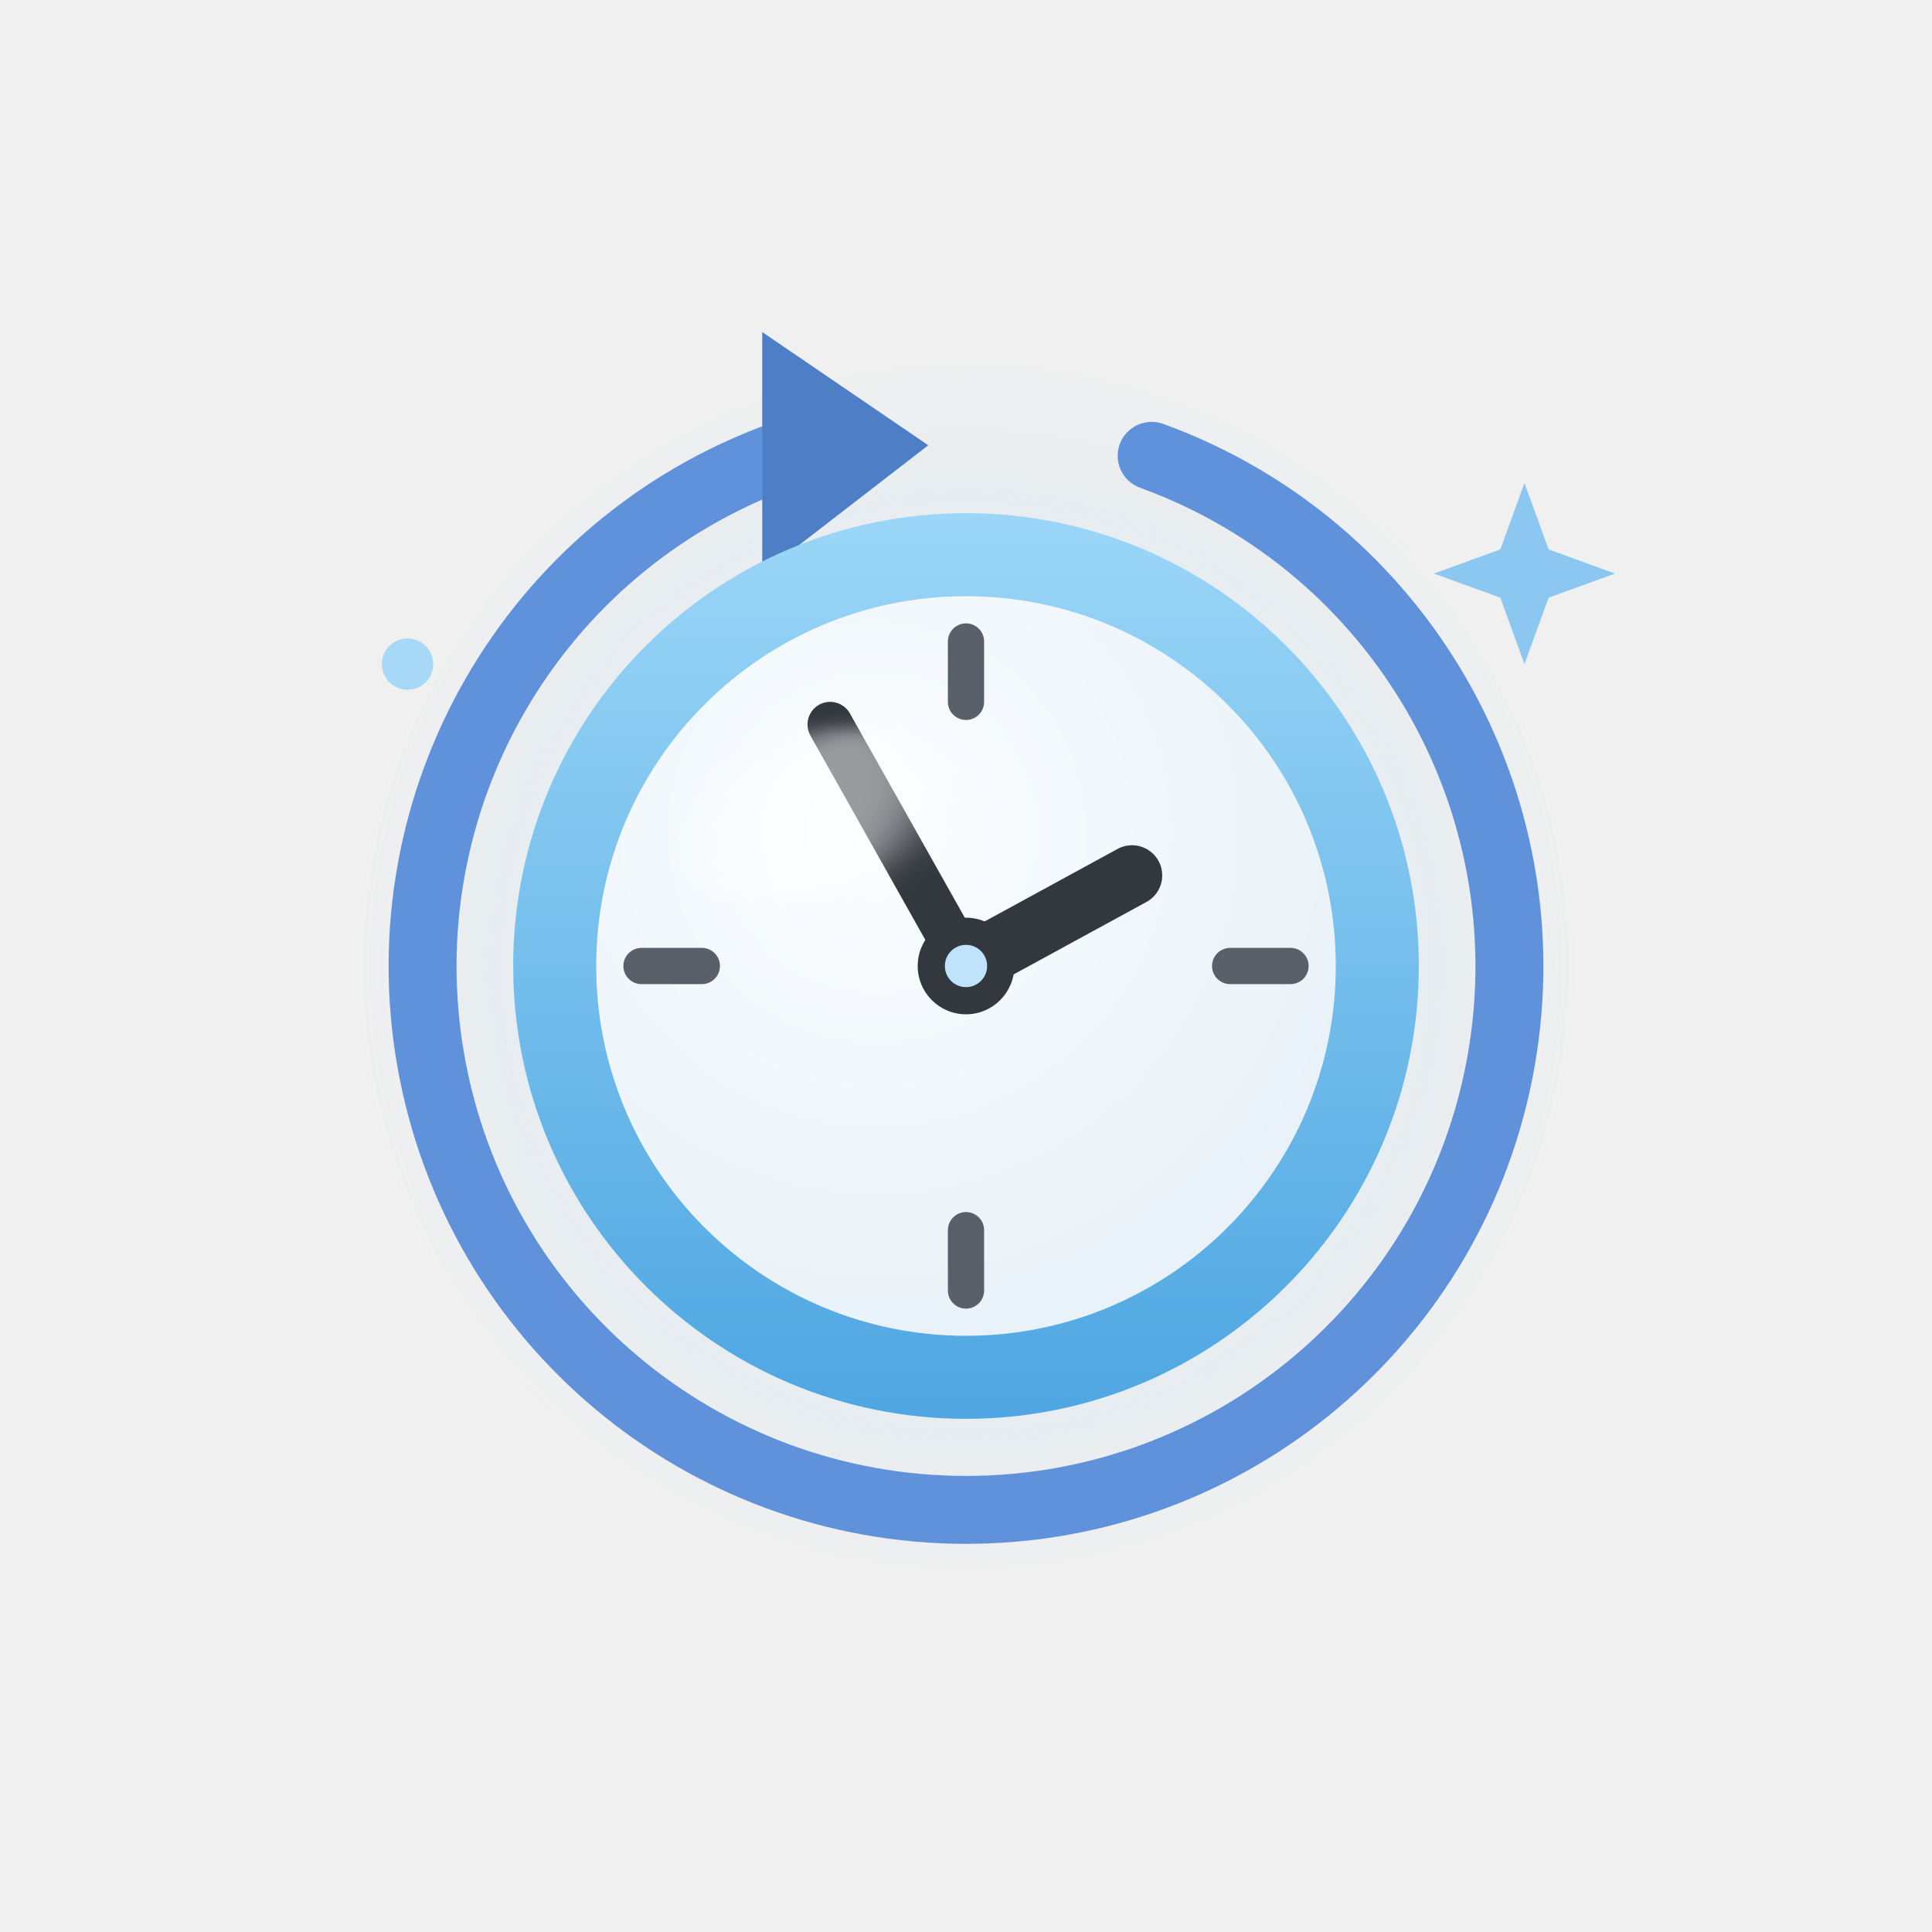
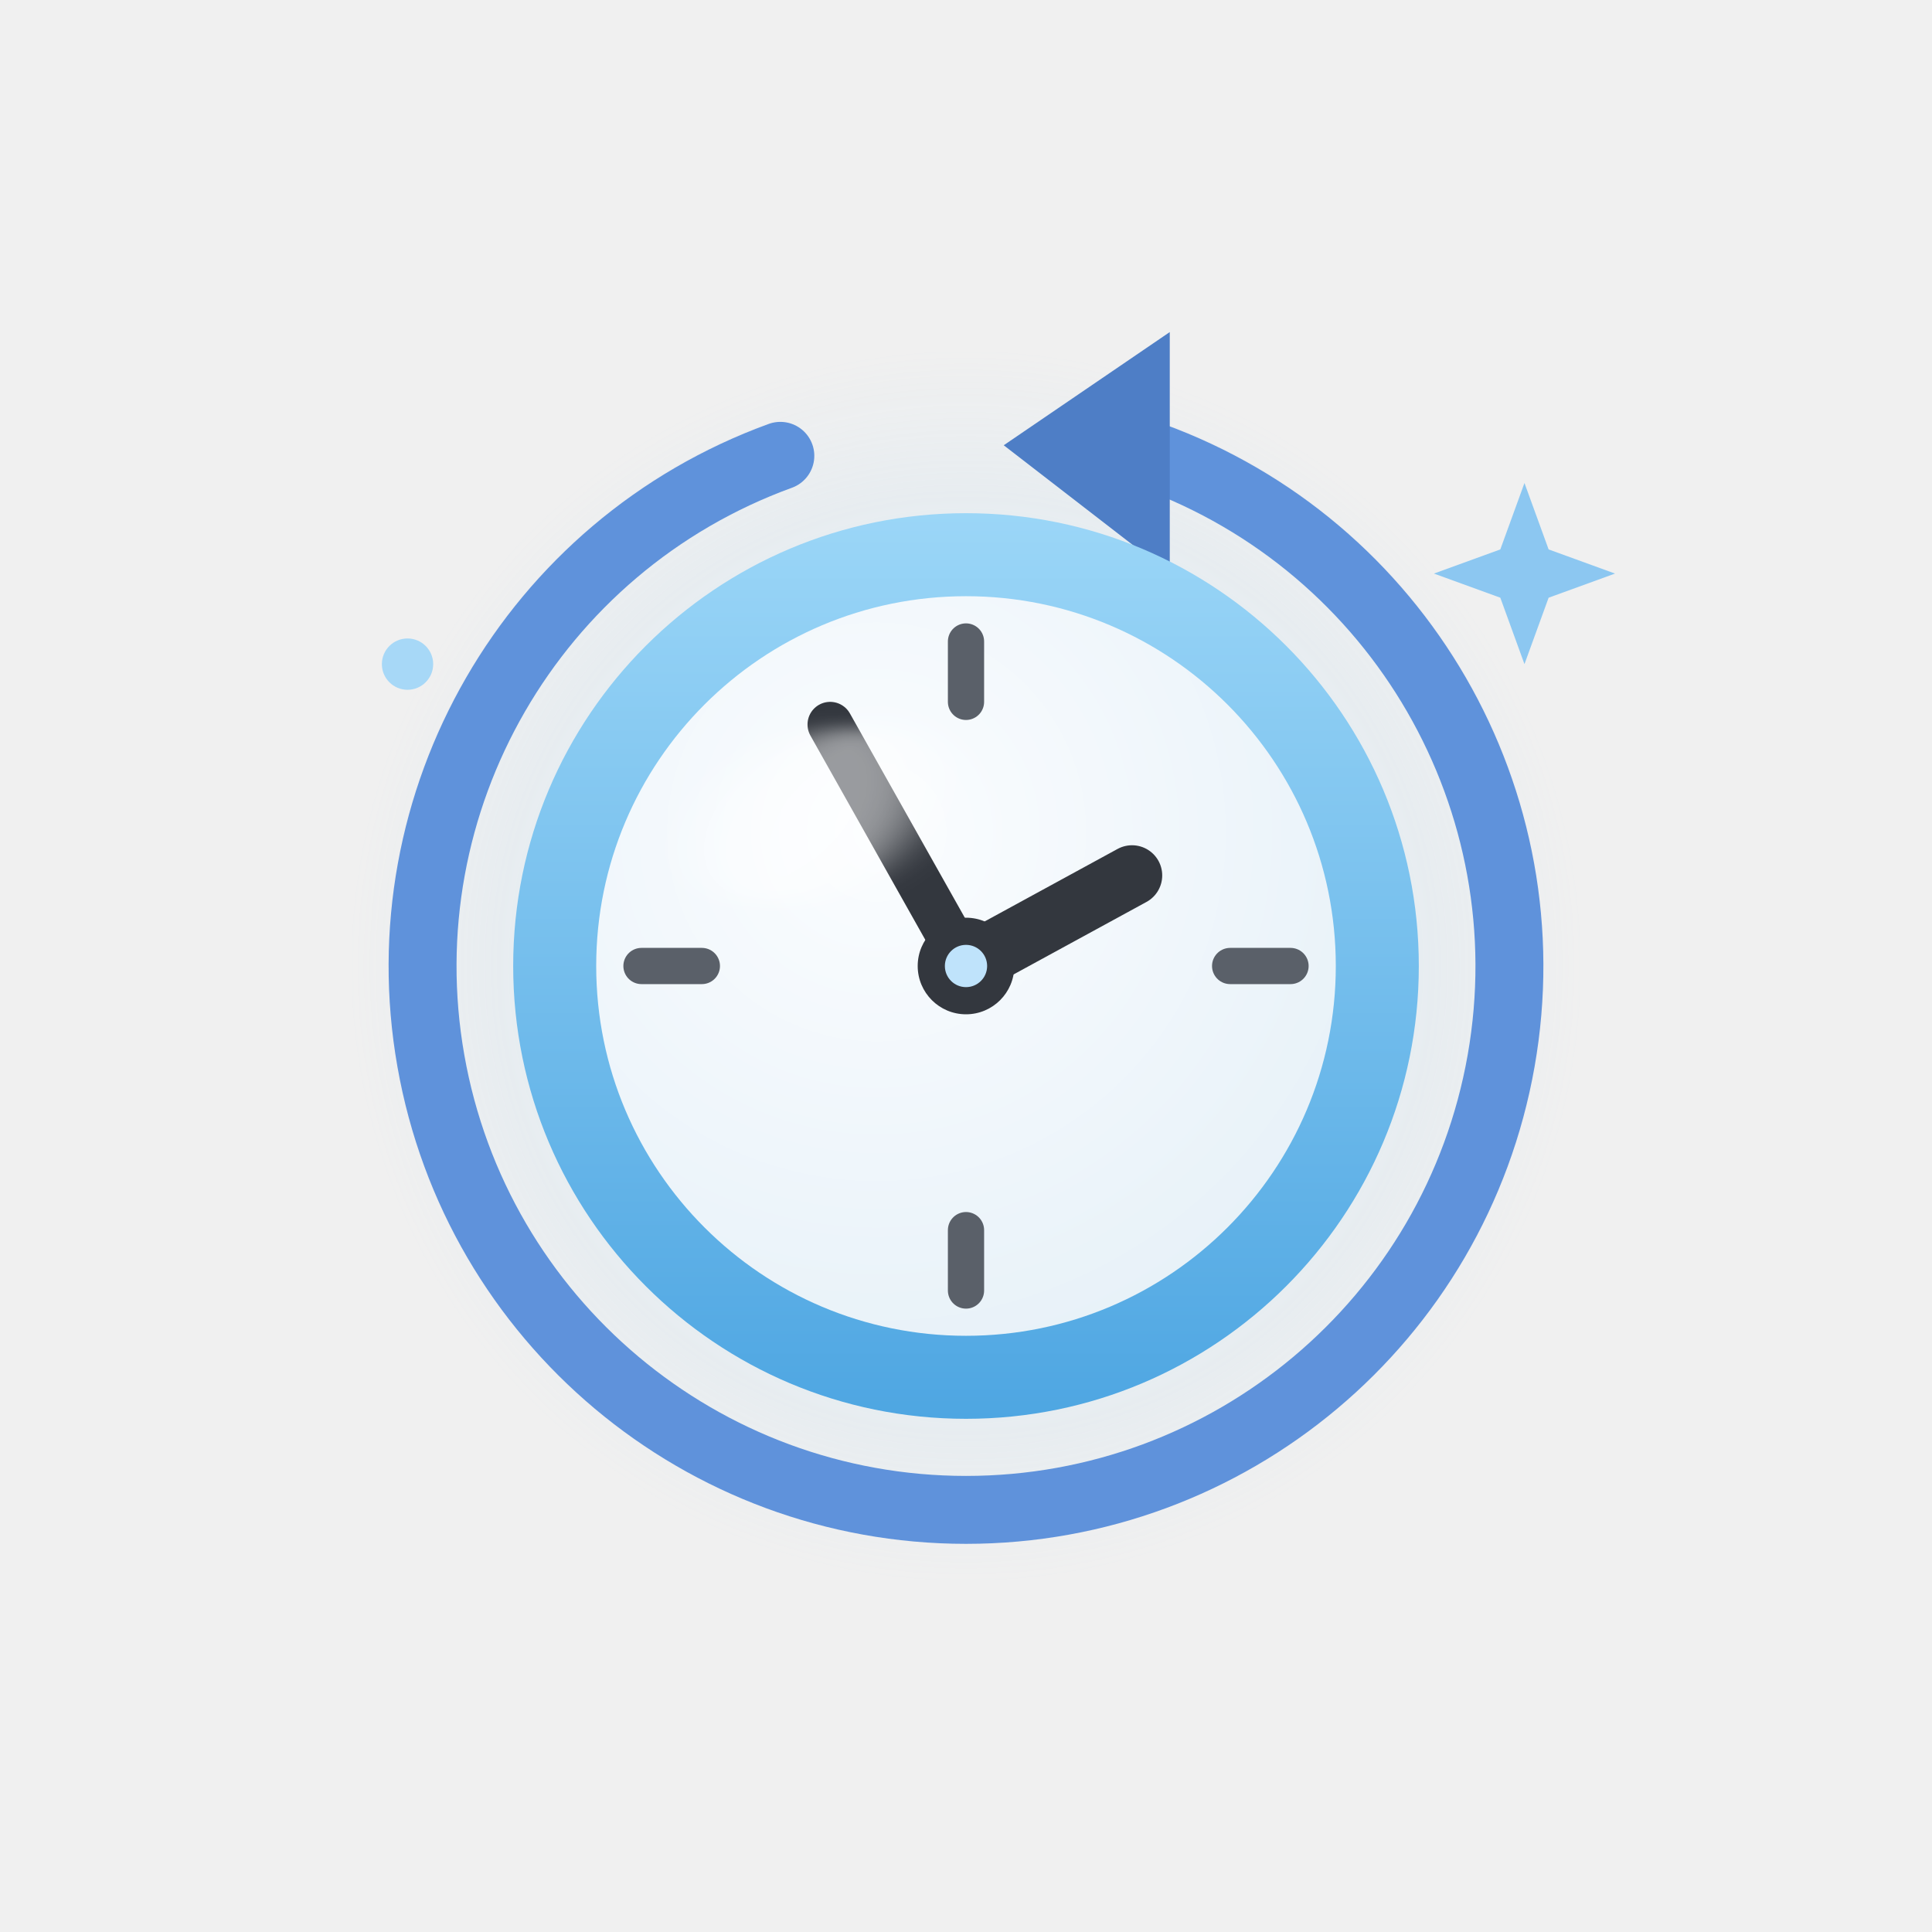
<svg xmlns="http://www.w3.org/2000/svg" width="128" height="128" viewBox="0 0 128 128" fill="none">
  <defs>
    <radialGradient id="tmGlow" cx="0.5" cy="0.5" r="0.5" gradientUnits="objectBoundingBox">
      <stop offset="0" stop-color="#9AD0F5" stop-opacity="0.5" />
      <stop offset="0.7" stop-color="#9AD0F5" stop-opacity="0.12" />
      <stop offset="1" stop-color="#9AD0F5" stop-opacity="0" />
    </radialGradient>
    <linearGradient id="tmRim" x1="64" y1="34" x2="64" y2="94" gradientUnits="userSpaceOnUse">
      <stop offset="0" stop-color="#9BD6F7" />
      <stop offset="1" stop-color="#4EA6E2" />
    </linearGradient>
    <radialGradient id="tmFace" cx="0.38" cy="0.32" r="0.75" gradientUnits="objectBoundingBox">
      <stop offset="0" stop-color="#FBFDFF" />
      <stop offset="1" stop-color="#E7F1F8" />
    </radialGradient>
    <filter id="tmBlur" x="-60%" y="-60%" width="220%" height="220%">
      <feGaussianBlur stdDeviation="1.4" />
    </filter>
  </defs>
  <circle cx="64" cy="64" r="41" fill="url(#tmGlow)" />
-   <path d="M76.3 30.2 A 36 36 0 1 1 51.7 30.2" stroke="#5F92DB" stroke-width="4.5" fill="none" stroke-linecap="round" />
-   <polygon points="50.5,22 50.5,38 61.5,29.5" fill="#4E7EC6" />
+   <path d="M51.7 30.2 A 36 36 0 1 0 76.3 30.2" stroke="#5F92DB" stroke-width="4.5" fill="none" stroke-linecap="round" />
+   <polygon points="77.5,22 77.5,38 66.5,29.5" fill="#4E7EC6" />
  <circle cx="64" cy="64" r="30" fill="url(#tmRim)" />
  <circle cx="64" cy="64" r="24.5" fill="url(#tmFace)" />
  <line x1="64" y1="42.5" x2="64" y2="46.5" stroke="#5A6069" stroke-width="2.4" stroke-linecap="round" />
  <line x1="64" y1="81.5" x2="64" y2="85.5" stroke="#5A6069" stroke-width="2.4" stroke-linecap="round" />
  <line x1="42.5" y1="64" x2="46.5" y2="64" stroke="#5A6069" stroke-width="2.4" stroke-linecap="round" />
  <line x1="81.5" y1="64" x2="85.5" y2="64" stroke="#5A6069" stroke-width="2.4" stroke-linecap="round" />
  <line x1="64" y1="64" x2="55" y2="48" stroke="#33373E" stroke-width="3" stroke-linecap="round" />
  <line x1="64" y1="64" x2="75" y2="58" stroke="#33373E" stroke-width="4" stroke-linecap="round" />
  <circle cx="64" cy="64" r="3.2" fill="#33373E" />
  <circle cx="64" cy="64" r="1.4" fill="#BFE3FB" />
  <ellipse cx="54" cy="54" rx="8" ry="5" fill="#FFFFFF" fill-opacity="0.5" filter="url(#tmBlur)" transform="rotate(-30 54 54)" />
  <polygon points="101,32 102.6,36.4 107,38 102.6,39.6 101,44 99.4,39.6 95,38 99.4,36.4" fill="#8CC7F1" />
  <circle cx="27" cy="44" r="1.7" fill="#A7D8F7" />
</svg>
